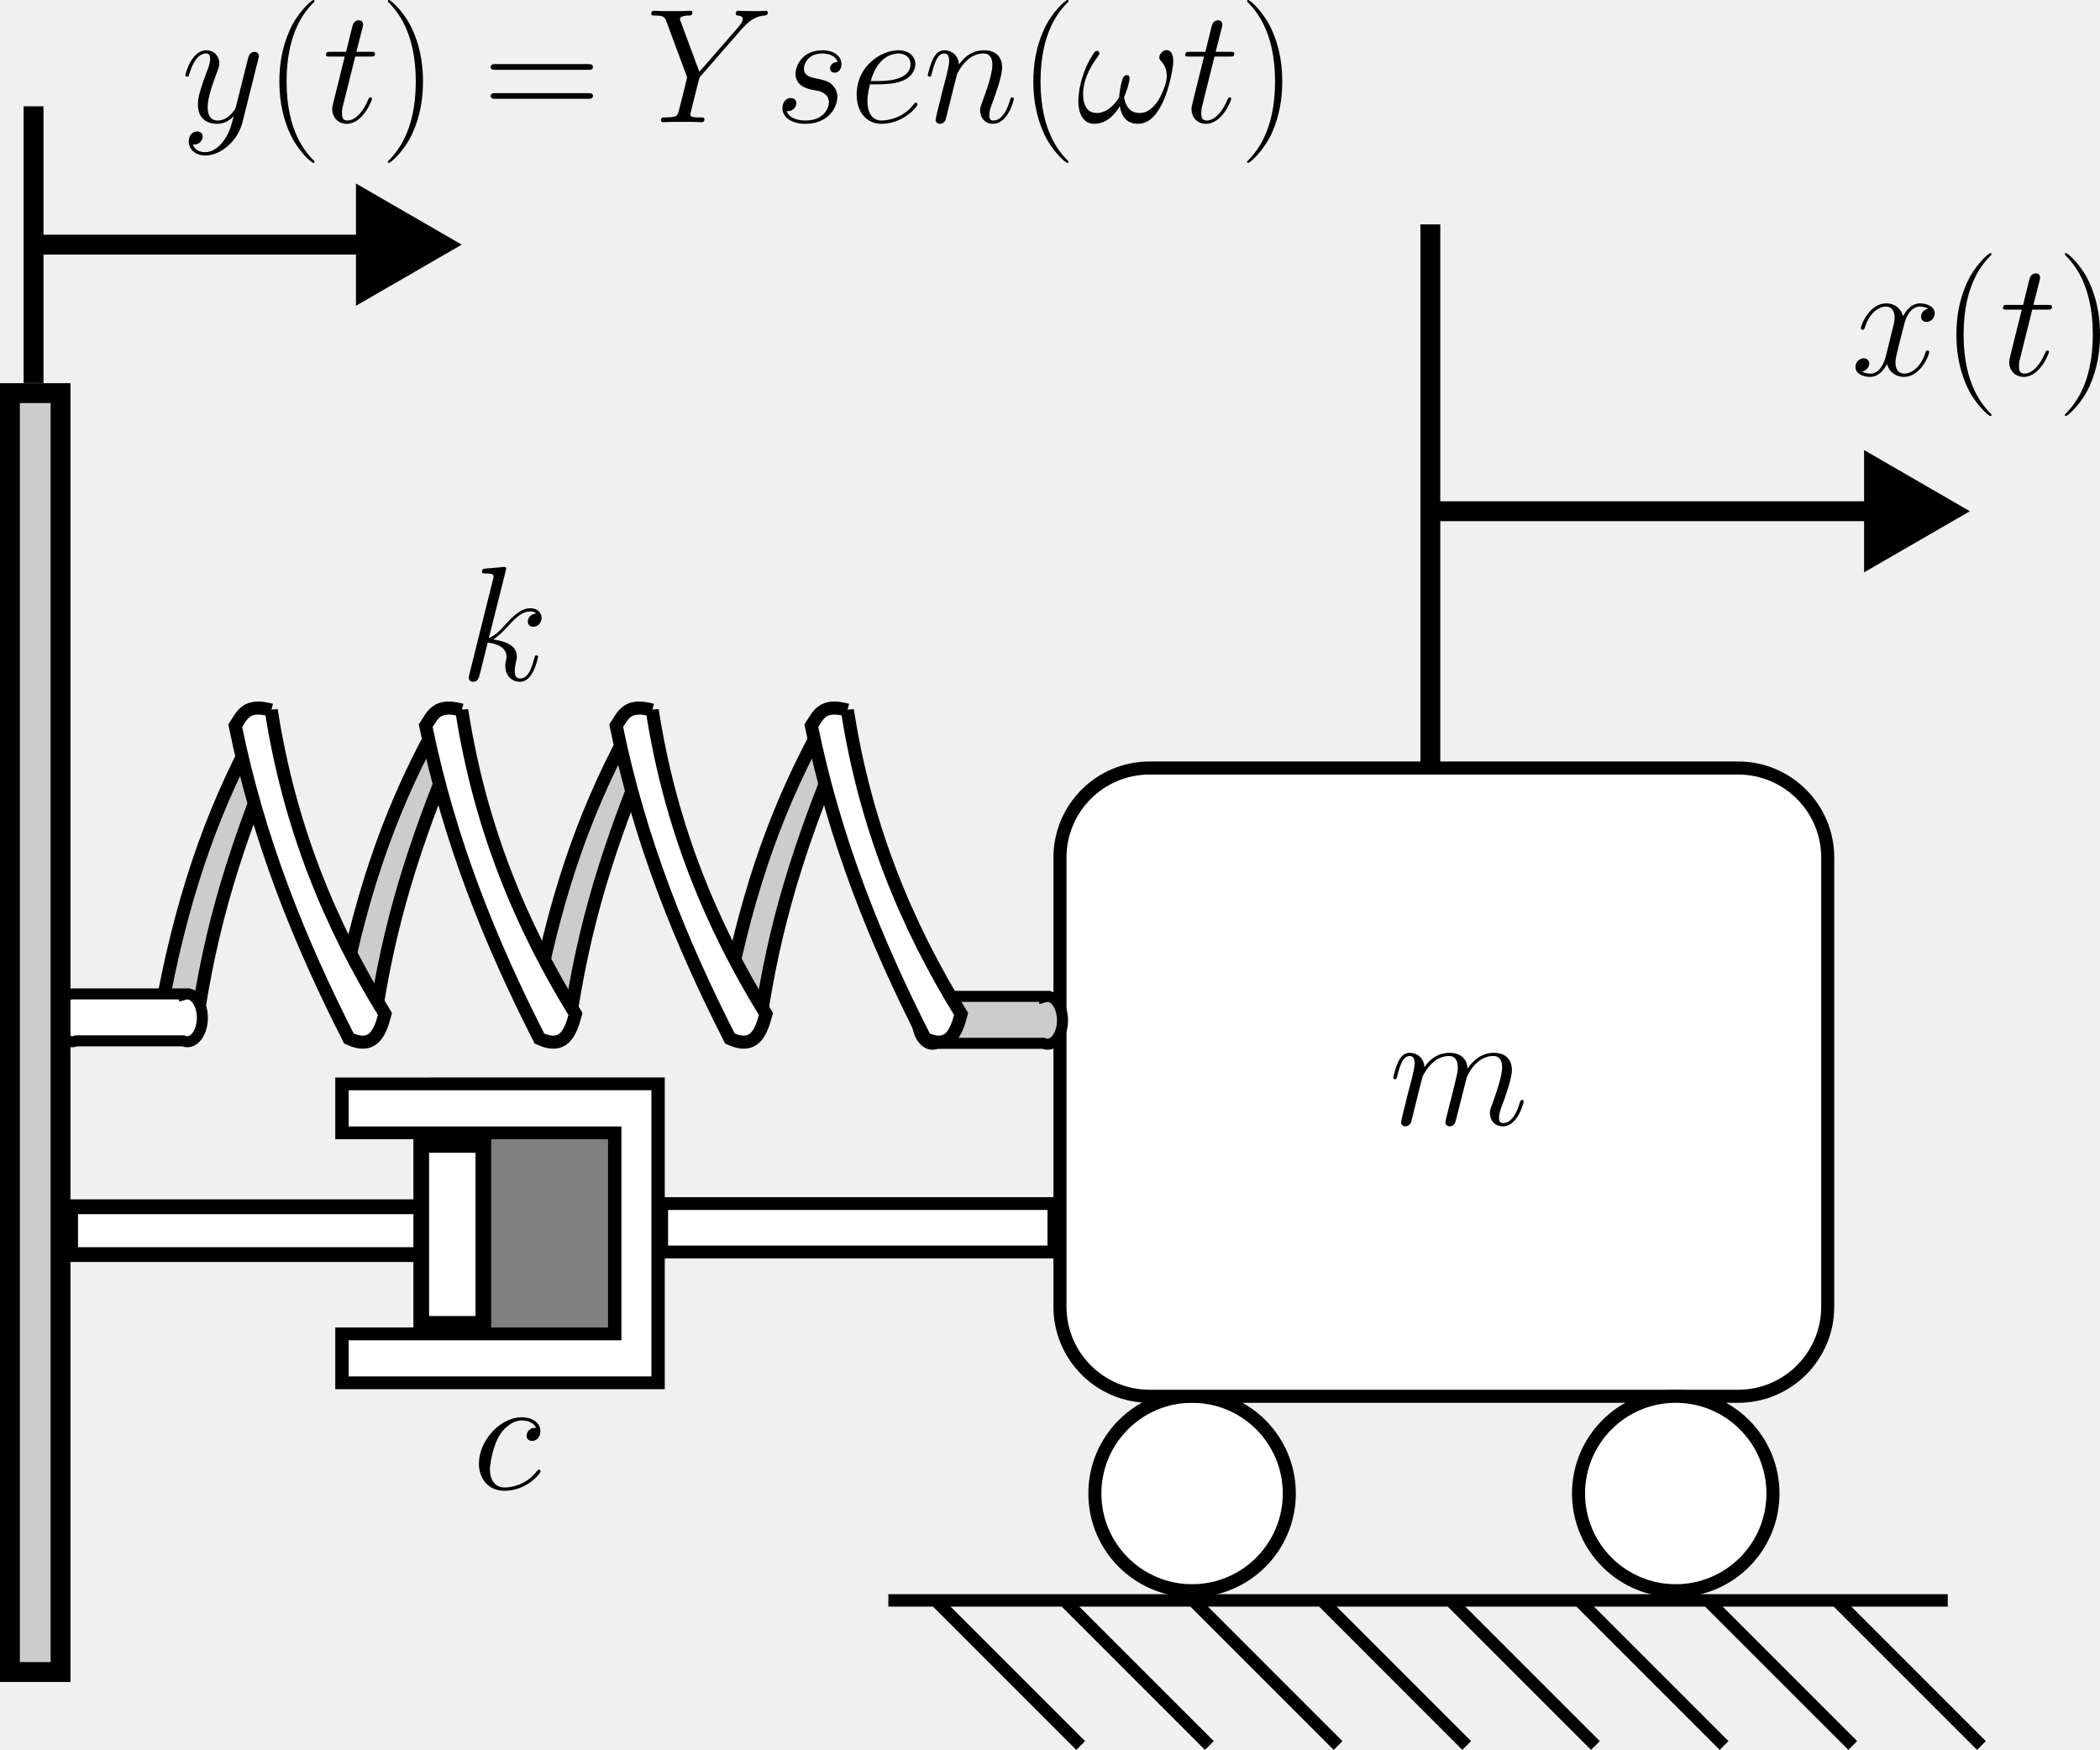
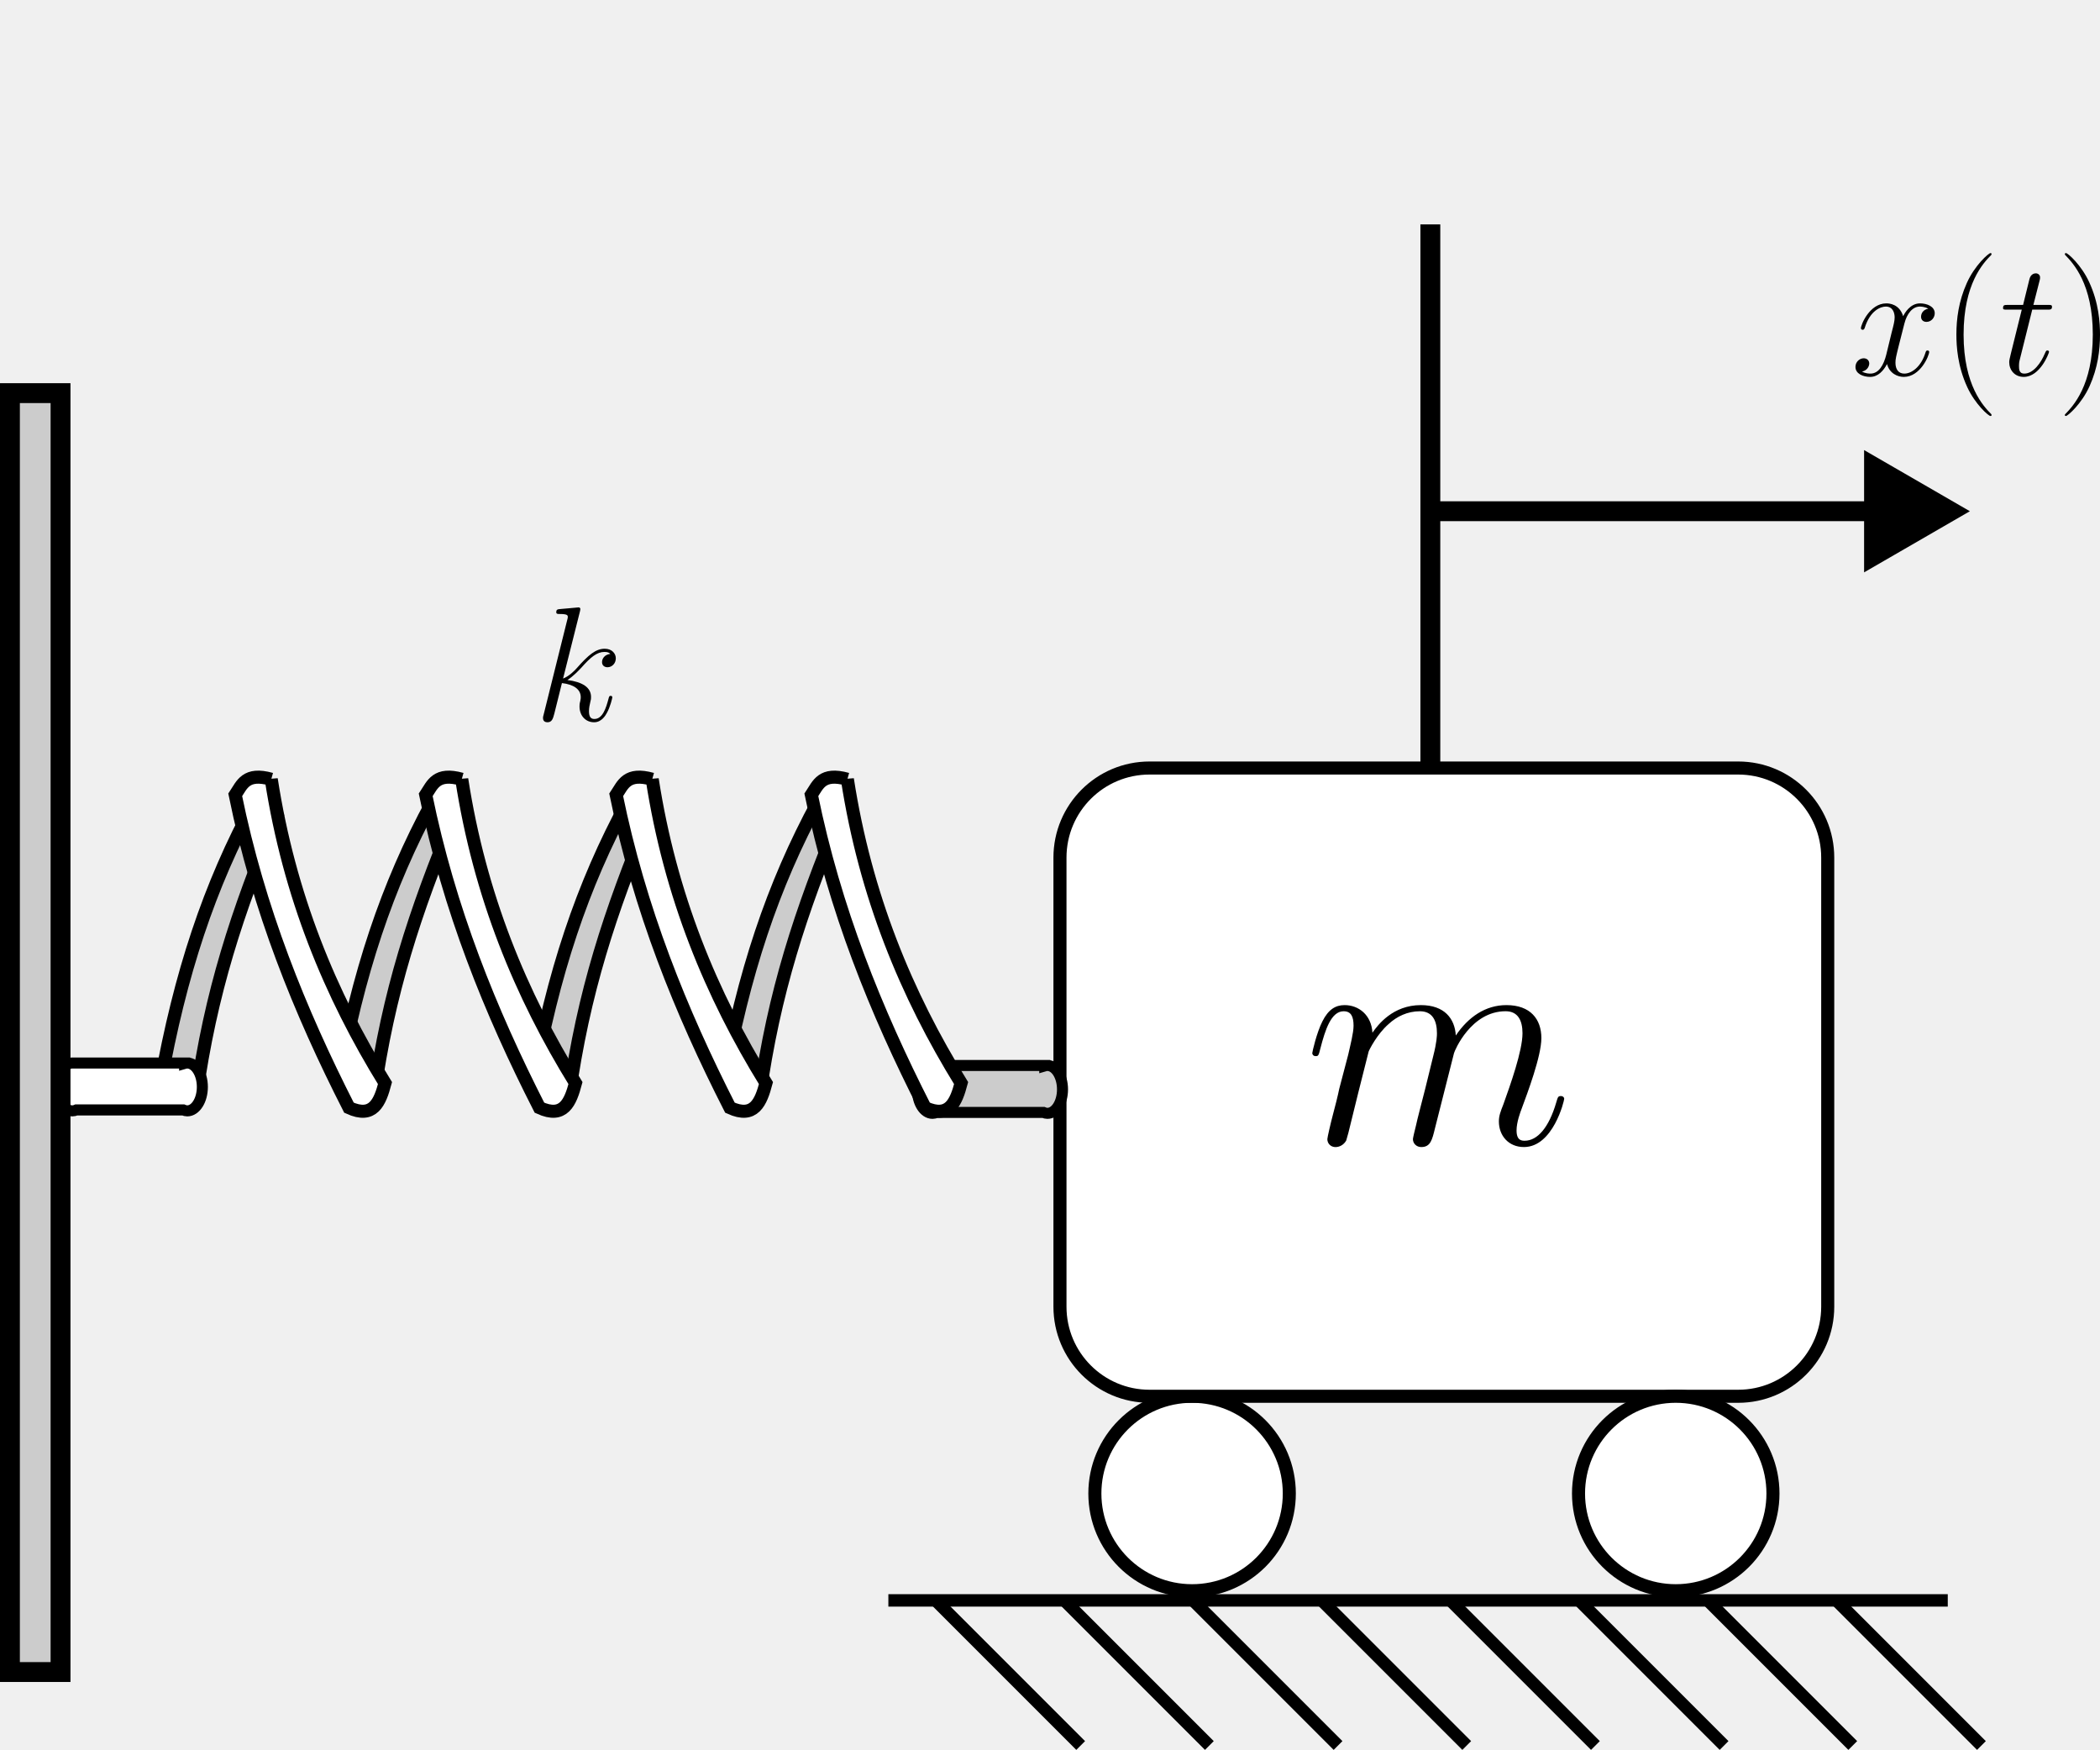
<svg xmlns="http://www.w3.org/2000/svg" width="112.582mm" height="93.797mm" viewBox="0 0 112.582 93.797" version="1.1" id="svg1" xml:space="preserve">
  <defs id="defs1">
    <marker style="overflow:visible" id="Triangle" refX="0" refY="0" orient="auto-start-reverse" markerWidth="1" markerHeight="1" viewBox="0 0 1 1" preserveAspectRatio="xMidYMid">
      <path transform="scale(0.5)" style="fill:context-stroke;fill-rule:evenodd;stroke:context-stroke;stroke-width:1pt" d="M 5.77,0 -2.88,5 V -5 Z" id="path135" />
    </marker>
  </defs>
  <g id="layer1" transform="translate(-27.50343,-85.28353)">
    <g id="layer1-1" transform="translate(56.5277,26.79167)">
      <circle style="fill:#ffffff;stroke:#000000;stroke-width:0.7;stroke-miterlimit:4;stroke-dasharray:none" id="path817" cx="34.884" cy="138.546" r="5.212" />
      <rect style="fill:#ffffff;stroke:#000000;stroke-width:0.7;stroke-miterlimit:4;stroke-dasharray:none" id="rect815" width="41.16" height="33.676" x="27.801" y="99.659" ry="4.802" />
      <circle style="fill:#ffffff;stroke:#000000;stroke-width:0.7;stroke-miterlimit:4;stroke-dasharray:none" id="circle2735" cx="60.813" cy="138.546" r="5.212" />
    </g>
-     <g transform="rotate(-90,68.91731,154.3332)" id="g6265">
+     <g transform="rotate(-90,70.76939,156.1852)" id="g6265">
      <path style="fill:#cccccc;fill-opacity:1;stroke:#000000;stroke-width:0.592;stroke-miterlimit:4;stroke-dasharray:none" d="m 84.559,162.91 a 1.282,0.809 0 0 0 -1.282,-0.809 1.282,0.809 0 0 0 -1.283,0.809 1.282,0.809 0 0 0 0.05,0.221 v 5.722 a 1.282,0.809 0 0 0 -0.05,0.219 1.282,0.809 0 0 0 1.283,0.809 1.282,0.809 0 0 0 1.282,-0.809 1.282,0.809 0 0 0 -0.021,-0.142 h 0.021 z" id="path1619" />
      <path style="fill:#cccccc;stroke:#000000;stroke-width:0.7;stroke-linecap:butt;stroke-linejoin:miter;stroke-miterlimit:4;stroke-dasharray:none;stroke-opacity:1" d="m 82.921,123.439 c 5.549,0.771 9.853,2.191 15.003,4.316 0.651,-0.538 1.212,-0.408 0.771,-1.177 -4.495,-2.442 -9.241,-4.009 -15.106,-5.057 -0.809,0.284 -0.806,1.06 -0.668,1.918 z" id="path1606" />
      <path id="path823" d="m 82.921,153.638 c 5.549,0.771 9.853,2.191 15.003,4.316 0.651,-0.538 1.212,-0.408 0.771,-1.177 -4.495,-2.442 -9.241,-4.009 -15.106,-5.057 -0.809,0.284 -0.806,1.06 -0.668,1.918 z" style="fill:#cccccc;stroke:#000000;stroke-width:0.7;stroke-linecap:butt;stroke-linejoin:miter;stroke-miterlimit:4;stroke-dasharray:none;stroke-opacity:1" />
      <path style="fill:#cccccc;stroke:#000000;stroke-width:0.7;stroke-linecap:butt;stroke-linejoin:miter;stroke-miterlimit:4;stroke-dasharray:none;stroke-opacity:1" d="m 82.921,143.425 c 5.549,0.771 9.853,2.191 15.003,4.316 0.651,-0.538 1.212,-0.408 0.771,-1.177 -4.495,-2.442 -9.241,-4.009 -15.106,-5.057 -0.809,0.284 -0.806,1.06 -0.668,1.918 z" id="path827" />
      <path id="path817-3" d="m 99.904,147.885 c -6.241,0.966 -11.549,3.166 -16.29,6.098 -1.022,-0.273 -1.912,-0.63 -1.318,-1.931 5.174,-2.637 10.64,-4.85 16.769,-6.098 0.54,0.36 1.219,0.567 0.838,1.931 z" style="fill:#ffffff;stroke:#000000;stroke-width:0.7;stroke-linecap:butt;stroke-linejoin:miter;stroke-miterlimit:4;stroke-dasharray:none;stroke-opacity:1" />
      <path style="fill:#ffffff;stroke:#000000;stroke-width:0.7;stroke-linecap:butt;stroke-linejoin:miter;stroke-miterlimit:4;stroke-dasharray:none;stroke-opacity:1" d="m 99.904,158.347 c -6.241,0.966 -11.549,3.166 -16.29,6.098 -1.022,-0.273 -1.912,-0.63 -1.318,-1.931 5.174,-2.637 10.64,-4.85 16.769,-6.098 0.54,0.36 1.219,0.567 0.838,1.931 z" id="path825" />
      <path id="path839-6" d="m 82.921,132.964 c 5.549,0.771 9.853,2.191 15.003,4.316 0.651,-0.538 1.212,-0.408 0.771,-1.177 -4.495,-2.442 -9.241,-4.009 -15.106,-5.057 -0.809,0.284 -0.806,1.06 -0.668,1.918 z" style="fill:#cccccc;stroke:#000000;stroke-width:0.7;stroke-linecap:butt;stroke-linejoin:miter;stroke-miterlimit:4;stroke-dasharray:none;stroke-opacity:1" />
      <path style="fill:#ffffff;stroke:#000000;stroke-width:0.7;stroke-linecap:butt;stroke-linejoin:miter;stroke-miterlimit:4;stroke-dasharray:none;stroke-opacity:1" d="m 99.904,137.673 c -6.241,0.966 -11.549,3.166 -16.29,6.098 -1.022,-0.273 -1.912,-0.63 -1.318,-1.931 5.174,-2.637 10.64,-4.85 16.769,-6.098 0.54,0.36 1.219,0.567 0.838,1.931 z" id="path829" />
      <path id="path833" d="m 99.904,127.461 c -6.241,0.966 -11.549,3.166 -16.29,6.098 -1.022,-0.273 -1.912,-0.63 -1.318,-1.931 5.174,-2.637 10.64,-4.85 16.769,-6.098 0.54,0.36 1.219,0.567 0.838,1.931 z" style="fill:#ffffff;stroke:#000000;stroke-width:0.7;stroke-linecap:butt;stroke-linejoin:miter;stroke-miterlimit:4;stroke-dasharray:none;stroke-opacity:1" />
      <path id="path1610" d="m 84.692,116.797 a 1.282,0.809 0 0 0 -1.282,-0.809 1.282,0.809 0 0 0 -1.283,0.809 1.282,0.809 0 0 0 0.05,0.221 v 5.722 a 1.282,0.809 0 0 0 -0.05,0.219 1.282,0.809 0 0 0 1.283,0.809 1.282,0.809 0 0 0 1.282,-0.809 1.282,0.809 0 0 0 -0.021,-0.142 h 0.021 z" style="fill:#ffffff;stroke:#000000;stroke-width:0.592;stroke-miterlimit:4;stroke-dasharray:none" />
-     </g>
-     <g id="layer1-10" transform="matrix(1.275349,0,0,1.220942,-66.77016,17.56284)" style="stroke-width:0.801">
-       <rect style="fill:#ffffff;stroke:#000000;stroke-width:0.561;stroke-miterlimit:4;stroke-dasharray:none" id="rect1718" width="16.51" height="2.125" x="101.722" y="108.305" />
-       <rect style="fill:#ffffff;stroke:#000000;stroke-width:0.65;stroke-miterlimit:4;stroke-dasharray:none" id="rect1731" width="15.094" height="2.1" x="76.875" y="108.445" />
-       <rect y="104.8" x="92.554" height="9.227" width="7.206" id="rect3464" style="fill:#808080;stroke:#808080;stroke-width:0.561" />
-       <path style="fill:#ffffff;stroke:#000000;stroke-width:0.561;stroke-miterlimit:4;stroke-dasharray:none" d="m 88.294,103.05 v 2.149 h 11.467 v 8.827 H 88.294 v 2.149 h 13.289 v -13.126 z" id="rect1720" />
-       <rect style="fill:#ffffff;stroke:#000000;stroke-width:0.659;stroke-miterlimit:4;stroke-dasharray:none" id="rect1729" width="2.611" height="7.828" x="91.627" y="105.744" />
    </g>
    <g id="g19" transform="rotate(-90,117.9318,161.8849)">
      <g id="g18" transform="translate(61.17816,12.00331)">
        <path style="fill:none;stroke:#000000;stroke-width:0.665;stroke-dasharray:none" d="m 47.571,107.079 v 56.795" id="path1" />
        <path style="fill:none;stroke:#000000;stroke-width:0.665;stroke-dasharray:none" d="m 47.571,109.611 -7.778,7.778" id="path2" />
        <path style="fill:none;stroke:#000000;stroke-width:0.665;stroke-dasharray:none" d="m 47.571,130.307 -7.778,7.778" id="path3" />
        <path style="fill:none;stroke:#000000;stroke-width:0.665;stroke-dasharray:none" d="m 47.571,116.51 -7.778,7.778" id="path13" />
        <path style="fill:none;stroke:#000000;stroke-width:0.665;stroke-dasharray:none" d="m 47.571,123.409 -7.778,7.778" id="path14" />
        <path style="fill:none;stroke:#000000;stroke-width:0.665;stroke-dasharray:none" d="m 47.571,137.206 -7.778,7.778" id="path15" />
        <path style="fill:none;stroke:#000000;stroke-width:0.665;stroke-dasharray:none" d="m 47.571,144.104 -7.778,7.778" id="path16" />
        <path style="fill:none;stroke:#000000;stroke-width:0.665;stroke-dasharray:none" d="m 47.571,151.003 -7.778,7.778" id="path17" />
        <path style="fill:none;stroke:#000000;stroke-width:0.665;stroke-dasharray:none" d="m 47.571,157.901 -7.778,7.778" id="path18" />
      </g>
    </g>
    <rect style="fill:#cccccc;stroke:#000000;stroke-width:1.065" id="rect19" width="2.713" height="68.552" x="28.036" y="106.356" />
-     <path style="fill:#cccccc;stroke:#000000;stroke-width:1.065" d="M 29.302,105.813 V 90.981" id="path19" />
-     <path style="fill:#cccccc;stroke:#000000;stroke-width:1.065;marker-end:url(#Triangle)" d="M 29.121,98.397 H 48.475" id="path20" />
    <path style="fill:#cccccc;stroke:#000000;stroke-width:1.065" d="M 104.185,126.252 V 97.312" id="path21" />
    <path style="fill:#cccccc;stroke:#000000;stroke-width:1.065;marker-end:url(#Triangle)" d="m 104.004,112.686 h 25.323" id="path22" />
-     <g transform="translate(37.4415,85.28353)" id="g60">
-       <g fill="#000000" fill-opacity="1" id="g37" transform="matrix(0.352778,0,0,0.352778,-0.940109,-0.704673)">
-         <g id="g36" transform="translate(1.993,20.56)">
-           <path d="M 6.516,2.781 C 5.844,3.719 4.875,4.562 3.672,4.562 3.375,4.562 2.188,4.516 1.812,3.375 1.891,3.391 2,3.391 2.062,3.391 2.797,3.391 3.297,2.75 3.297,2.188 3.297,1.609 2.828,1.406 2.453,1.406 2.062,1.406 1.188,1.703 1.188,2.922 1.188,4.188 2.25,5.062 3.672,5.062 c 2.469,0 4.984,-2.281 5.672,-5.031 l 2.422,-9.672 c 0.031,-0.125 0.078,-0.266 0.078,-0.422 0,-0.375 -0.297,-0.625 -0.672,-0.625 -0.219,0 -0.734,0.109 -0.938,0.844 l -1.828,7.297 c -0.125,0.438 -0.125,0.484 -0.328,0.766 -0.5,0.688 -1.312,1.531 -2.5,1.531 C 4.188,-0.25 4.062,-1.609 4.062,-2.281 c 0,-1.406 0.672,-3.312 1.344,-5.109 0.266,-0.719 0.422,-1.062 0.422,-1.562 0,-1.031 -0.75,-1.969 -1.969,-1.969 -2.266,0 -3.188,3.594 -3.188,3.781 0,0.109 0.094,0.234 0.266,0.234 0.234,0 0.25,-0.109 0.344,-0.453 0.609,-2.078 1.547,-3.078 2.516,-3.078 0.219,0 0.641,0 0.641,0.828 0,0.641 -0.281,1.359 -0.641,2.297 -1.219,3.25 -1.219,4.062 -1.219,4.656 0,2.359 1.688,2.906 2.922,2.906 0.719,0 1.609,-0.219 2.484,-1.141 L 8,-0.875 C 7.625,0.594 7.391,1.562 6.516,2.781 Z m 0,0" id="path36" />
-         </g>
-       </g>
-       <g fill="#000000" fill-opacity="1" id="g39" transform="matrix(0.352778,0,0,0.352778,-0.940109,-0.704673)">
-         <g id="g38" transform="translate(14.716,20.56)">
-           <path d="m 7.578,6.047 c 0,-0.031 0,-0.078 -0.062,-0.156 -1.141,-1.156 -4.188,-4.328 -4.188,-12.062 0,-7.734 2.984,-10.875 4.203,-12.109 0,-0.031 0.047,-0.078 0.047,-0.156 0,-0.078 -0.062,-0.125 -0.172,-0.125 -0.266,0 -2.375,1.828 -3.594,4.562 -1.234,2.75 -1.578,5.422 -1.578,7.812 0,1.781 0.172,4.797 1.656,8 1.188,2.578 3.219,4.375 3.516,4.375 0.125,0 0.172,-0.047 0.172,-0.141 z m 0,0" id="path37" />
-         </g>
-       </g>
-       <g fill="#000000" fill-opacity="1" id="g41" transform="matrix(0.352778,0,0,0.352778,-0.940109,-0.704673)">
-         <g id="g40" transform="translate(23.494,20.56)">
-           <path d="m 4.984,-9.969 h 2.281 c 0.469,0 0.719,0 0.719,-0.438 0,-0.281 -0.156,-0.281 -0.656,-0.281 H 5.156 l 0.922,-3.609 c 0.094,-0.344 0.094,-0.391 0.094,-0.578 0,-0.391 -0.328,-0.609 -0.641,-0.609 -0.203,0 -0.766,0.078 -0.969,0.859 l -0.969,3.938 H 1.266 c -0.5,0 -0.719,0 -0.719,0.484 0,0.234 0.172,0.234 0.641,0.234 h 2.203 l -1.625,6.547 c -0.203,0.875 -0.281,1.125 -0.281,1.438 0,1.172 0.812,2.234 2.203,2.234 2.5,0 3.844,-3.625 3.844,-3.797 0,-0.141 -0.094,-0.219 -0.25,-0.219 -0.047,0 -0.141,0 -0.188,0.094 C 7.062,-3.641 7.031,-3.625 6.859,-3.219 6.344,-1.984 5.203,-0.25 3.766,-0.25 c -0.75,0 -0.797,-0.625 -0.797,-1.156 0,-0.031 0,-0.5 0.078,-0.797 z m 0,0" id="path39" />
-         </g>
-       </g>
-       <g fill="#000000" fill-opacity="1" id="g43" transform="matrix(0.352778,0,0,0.352778,-0.940109,-0.704673)">
-         <g id="g42" transform="translate(32.258,20.56)">
-           <path d="m 6.516,-6.172 c 0,-1.781 -0.172,-4.812 -1.656,-8 C 3.672,-16.75 1.641,-18.562 1.344,-18.562 c -0.078,0 -0.172,0.031 -0.172,0.156 0,0.047 0.016,0.062 0.047,0.125 1.188,1.234 4.203,4.375 4.203,12.094 0,7.719 -3,10.875 -4.203,12.109 C 1.188,5.969 1.172,6 1.172,6.047 c 0,0.125 0.094,0.141 0.172,0.141 0.266,0 2.375,-1.828 3.594,-4.547 1.234,-2.75 1.578,-5.438 1.578,-7.812 z m 0,0" id="path41" />
-         </g>
-       </g>
-       <g fill="#000000" fill-opacity="1" id="g45" transform="matrix(0.352778,0,0,0.352778,-0.940109,-0.704673)">
-         <g id="g44" transform="translate(47.92593,20.56)">
-           <path d="m 15.938,-7.953 c 0.375,0 0.734,0 0.734,-0.422 0,-0.453 -0.422,-0.453 -0.844,-0.453 H 1.984 c -0.422,0 -0.844,0 -0.844,0.453 0,0.422 0.375,0.422 0.75,0.422 z m -0.109,4.406 c 0.422,0 0.844,0 0.844,-0.438 0,-0.422 -0.359,-0.422 -0.734,-0.422 H 1.891 c -0.375,0 -0.75,0 -0.75,0.422 0,0.438 0.422,0.438 0.844,0.438 z m 0,0" id="path43" />
-         </g>
-       </g>
-       <g fill="#000000" fill-opacity="1" id="g47" transform="matrix(0.352778,0,0,0.352778,-0.940109,-0.704673)">
-         <g id="g46" transform="translate(72.649,20.56)">
-           <path d="m 14.578,-14.172 0.562,-0.578 c 1.094,-1.109 2.016,-1.375 2.875,-1.453 0.266,-0.031 0.5,-0.047 0.5,-0.469 0,-0.25 -0.25,-0.25 -0.297,-0.25 -0.297,0 -0.625,0.047 -0.922,0.047 H 16.281 c -0.719,0 -1.484,-0.047 -2.188,-0.047 -0.172,0 -0.438,0 -0.438,0.469 0,0.219 0.25,0.25 0.328,0.25 0.734,0.047 0.734,0.422 0.734,0.562 0,0.281 -0.203,0.641 -0.688,1.219 L 8.125,-7.656 5.328,-15.188 c -0.156,-0.344 -0.156,-0.406 -0.156,-0.453 0,-0.516 1.016,-0.562 1.328,-0.562 0.297,0 0.562,0 0.562,-0.453 0,-0.266 -0.219,-0.266 -0.375,-0.266 -0.422,0 -0.906,0.047 -1.328,0.047 h -2.75 c -0.453,0 -0.922,-0.047 -1.344,-0.047 -0.172,0 -0.453,0 -0.453,0.469 0,0.25 0.234,0.25 0.594,0.25 1.219,0 1.438,0.219 1.672,0.797 l 3.062,8.25 C 6.172,-7.094 6.25,-6.812 6.25,-6.734 c 0,0.062 -1.219,4.953 -1.297,5.203 -0.188,0.656 -0.438,0.781 -2.031,0.812 -0.422,0 -0.625,0 -0.625,0.469 0,0.25 0.281,0.25 0.359,0.25 0.438,0 0.969,-0.047 1.438,-0.047 h 2.922 c 0.438,0 0.969,0.047 1.406,0.047 0.172,0 0.469,0 0.469,-0.453 0,-0.266 -0.172,-0.266 -0.594,-0.266 -1.531,0 -1.531,-0.172 -1.531,-0.453 C 6.766,-1.344 6.969,-2.125 7.094,-2.625 L 7.984,-6.188 C 8.125,-6.719 8.125,-6.766 8.344,-7.016 Z m 0,0" id="path45" />
-         </g>
-       </g>
-       <g fill="#000000" fill-opacity="1" id="g51" transform="matrix(0.352778,0,0,0.352778,-0.940109,-0.704673)">
-         <g id="g48" transform="translate(92.13414,20.56)">
-           <path d="m 5.656,-4.953 c 0.422,0.078 1.078,0.219 1.234,0.25 0.328,0.094 1.438,0.484 1.438,1.688 C 8.328,-2.25 7.625,-0.25 4.766,-0.25 4.234,-0.25 2.375,-0.328 1.891,-1.688 2.875,-1.562 3.375,-2.328 3.375,-2.875 c 0,-0.516 -0.359,-0.797 -0.844,-0.797 -0.547,0 -1.266,0.422 -1.266,1.547 0,1.453 1.484,2.375 3.469,2.375 3.766,0 4.875,-2.781 4.875,-4.062 0,-0.375 0,-1.062 -0.781,-1.859 -0.625,-0.594 -1.219,-0.719 -2.562,-1 C 5.594,-6.812 4.531,-7.031 4.531,-8.156 c 0,-0.5 0.453,-2.281 2.797,-2.281 1.047,0 2.062,0.406 2.312,1.297 -1.094,0 -1.141,0.938 -1.141,0.969 0,0.516 0.469,0.656 0.688,0.656 0.359,0 1.047,-0.266 1.047,-1.312 0,-1.031 -0.938,-2.094 -2.875,-2.094 -3.25,0 -4.109,2.547 -4.109,3.562 0,1.875 1.828,2.281 2.406,2.406 z m 0,0" id="path47" />
-         </g>
-         <g id="g49" transform="translate(103.566,20.56)">
-           <path d="m 4.438,-5.75 c 0.672,0 2.359,-0.047 3.547,-0.5 1.875,-0.719 2.047,-2.156 2.047,-2.594 0,-1.094 -0.938,-2.078 -2.578,-2.078 -2.594,0 -6.344,2.344 -6.344,6.766 0,2.594 1.5,4.406 3.75,4.406 3.375,0 5.5,-2.625 5.5,-2.953 0,-0.141 -0.156,-0.266 -0.25,-0.266 -0.078,0 -0.094,0.016 -0.328,0.25 C 8.203,-0.625 5.844,-0.25 4.906,-0.25 3.5,-0.25 2.75,-1.359 2.75,-3.203 2.75,-3.547 2.75,-4.156 3.125,-5.75 Z M 3.25,-6.25 c 1.062,-3.812 3.422,-4.188 4.203,-4.188 1.094,0 1.844,0.656 1.844,1.594 0,2.594 -3.969,2.594 -5.016,2.594 z m 0,0" id="path48" />
-         </g>
-         <g id="g50" transform="translate(114.8143,20.56)">
-           <path d="M 5.109,-7.266 C 5.156,-7.406 5.781,-8.656 6.688,-9.438 c 0.641,-0.594 1.484,-1 2.453,-1 1,0 1.344,0.75 1.344,1.734 0,1.422 -1.016,4.25 -1.516,5.578 C 8.75,-2.531 8.625,-2.203 8.625,-1.766 c 0,1.125 0.766,2.016 1.953,2.016 2.312,0 3.172,-3.641 3.172,-3.797 0,-0.125 -0.094,-0.219 -0.25,-0.219 -0.219,0 -0.234,0.078 -0.359,0.5 C 12.562,-1.234 11.625,-0.25 10.656,-0.25 c -0.25,0 -0.641,-0.016 -0.641,-0.812 0,-0.625 0.266,-1.359 0.422,-1.719 0.484,-1.359 1.531,-4.125 1.531,-5.547 0,-1.484 -0.859,-2.594 -2.75,-2.594 -2.203,0 -3.375,1.547 -3.812,2.172 -0.078,-1.406 -1.094,-2.172 -2.188,-2.172 -0.797,0 -1.328,0.469 -1.75,1.312 -0.453,0.891 -0.797,2.375 -0.797,2.469 0,0.109 0.094,0.234 0.266,0.234 0.203,0 0.234,-0.031 0.375,-0.609 0.391,-1.5 0.844,-2.922 1.828,-2.922 0.578,0 0.781,0.406 0.781,1.141 0,0.547 -0.25,1.516 -0.422,2.281 L 2.797,-4.344 c -0.094,0.484 -0.375,1.594 -0.5,2.047 C 2.125,-1.656 1.859,-0.5 1.859,-0.375 1.859,-0.031 2.125,0.25 2.5,0.25 c 0.297,0 0.641,-0.156 0.844,-0.516 0.047,-0.125 0.281,-1 0.391,-1.5 l 0.547,-2.219 z m 0,0" id="path49" />
-         </g>
-       </g>
-       <g fill="#000000" fill-opacity="1" id="g53" transform="matrix(0.352778,0,0,0.352778,-0.940109,-0.704673)">
-         <g id="g52" transform="translate(129.293,20.56)">
-           <path d="m 7.578,6.047 c 0,-0.031 0,-0.078 -0.062,-0.156 -1.141,-1.156 -4.188,-4.328 -4.188,-12.062 0,-7.734 2.984,-10.875 4.203,-12.109 0,-0.031 0.047,-0.078 0.047,-0.156 0,-0.078 -0.062,-0.125 -0.172,-0.125 -0.266,0 -2.375,1.828 -3.594,4.562 -1.234,2.75 -1.578,5.422 -1.578,7.812 0,1.781 0.172,4.797 1.656,8 1.188,2.578 3.219,4.375 3.516,4.375 0.125,0 0.172,-0.047 0.172,-0.141 z m 0,0" id="path51" />
-         </g>
-       </g>
-       <g fill="#000000" fill-opacity="1" id="g55" transform="matrix(0.352778,0,0,0.352778,-0.940109,-0.704673)">
-         <g id="g54" transform="translate(138.071,20.56)">
-           <path d="m 14.719,-9.312 c 0,-0.719 -0.203,-1.641 -1.062,-1.641 -0.5,0 -1.062,0.625 -1.062,1.109 0,0.234 0.094,0.375 0.297,0.594 0.375,0.422 0.844,1.094 0.844,2.266 0,0.891 -0.547,2.297 -0.953,3.062 -0.688,1.375 -1.828,2.531 -3.109,2.531 -1.562,0 -2.156,-0.984 -2.438,-2.375 0.281,-0.641 0.844,-2.25 0.844,-2.906 0,-0.266 -0.094,-0.484 -0.422,-0.484 -0.172,0 -0.375,0.094 -0.5,0.297 -0.344,0.547 -0.656,2.5 -0.641,3.016 -0.469,0.922 -1.812,2.453 -3.391,2.453 -1.656,0 -2.109,-1.453 -2.109,-2.875 0,-2.578 1.609,-4.828 2.062,-5.453 0.25,-0.375 0.422,-0.609 0.422,-0.672 0,-0.172 -0.109,-0.438 -0.328,-0.438 -0.391,0 -0.516,0.328 -0.719,0.625 C 1.188,-8.25 0.297,-5.5 0.297,-3.125 c 0,1.531 0.578,3.375 2.422,3.375 2.062,0 3.359,-1.766 3.875,-2.703 C 6.797,-1.062 7.531,0.25 9.344,0.25 c 1.875,0 3.078,-1.656 3.969,-3.672 0.641,-1.438 1.406,-4.531 1.406,-5.891 z m 0,0" id="path53" />
-         </g>
-       </g>
-       <g fill="#000000" fill-opacity="1" id="g57" transform="matrix(0.352778,0,0,0.352778,-0.940109,-0.704673)">
-         <g id="g56" transform="translate(154.076,20.56)">
-           <path d="m 4.984,-9.969 h 2.281 c 0.469,0 0.719,0 0.719,-0.438 0,-0.281 -0.156,-0.281 -0.656,-0.281 H 5.156 l 0.922,-3.609 c 0.094,-0.344 0.094,-0.391 0.094,-0.578 0,-0.391 -0.328,-0.609 -0.641,-0.609 -0.203,0 -0.766,0.078 -0.969,0.859 l -0.969,3.938 H 1.266 c -0.5,0 -0.719,0 -0.719,0.484 0,0.234 0.172,0.234 0.641,0.234 h 2.203 l -1.625,6.547 c -0.203,0.875 -0.281,1.125 -0.281,1.438 0,1.172 0.812,2.234 2.203,2.234 2.5,0 3.844,-3.625 3.844,-3.797 0,-0.141 -0.094,-0.219 -0.25,-0.219 -0.047,0 -0.141,0 -0.188,0.094 C 7.062,-3.641 7.031,-3.625 6.859,-3.219 6.344,-1.984 5.203,-0.25 3.766,-0.25 c -0.75,0 -0.797,-0.625 -0.797,-1.156 0,-0.031 0,-0.5 0.078,-0.797 z m 0,0" id="path55" />
-         </g>
-       </g>
-       <g fill="#000000" fill-opacity="1" id="g59" transform="matrix(0.352778,0,0,0.352778,-0.940109,-0.704673)">
-         <g id="g58" transform="translate(162.837,20.56)">
-           <path d="m 6.516,-6.172 c 0,-1.781 -0.172,-4.812 -1.656,-8 C 3.672,-16.75 1.641,-18.562 1.344,-18.562 c -0.078,0 -0.172,0.031 -0.172,0.156 0,0.047 0.016,0.062 0.047,0.125 1.188,1.234 4.203,4.375 4.203,12.094 0,7.719 -3,10.875 -4.203,12.109 C 1.188,5.969 1.172,6 1.172,6.047 c 0,0.125 0.094,0.141 0.172,0.141 0.266,0 2.375,-1.828 3.594,-4.547 1.234,-2.75 1.578,-5.438 1.578,-7.812 z m 0,0" id="path57" />
-         </g>
-       </g>
-     </g>
    <g transform="translate(126.9756,98.84931)" id="g61">
      <g fill="#000000" fill-opacity="1" id="g5" transform="matrix(0.352778,0,0,0.352778,-0.945621,-0.704673)">
        <g id="use4" transform="translate(1.993,20.56)">
          <path d="m 11.75,-10.109 c -0.797,0.141 -1.094,0.734 -1.094,1.219 0,0.594 0.469,0.781 0.812,0.781 0.75,0 1.266,-0.641 1.266,-1.312 0,-1.031 -1.188,-1.5 -2.234,-1.5 -1.5,0 -2.344,1.484 -2.562,1.953 -0.578,-1.859 -2.109,-1.953 -2.562,-1.953 -2.531,0 -3.859,3.234 -3.859,3.781 0,0.109 0.094,0.234 0.266,0.234 0.203,0 0.25,-0.156 0.297,-0.25 0.844,-2.75 2.5,-3.281 3.219,-3.281 1.125,0 1.344,1.047 1.344,1.641 C 6.641,-8.25 6.5,-7.688 6.188,-6.5 l -0.828,3.406 c -0.375,1.484 -1.094,2.844 -2.406,2.844 -0.125,0 -0.75,0 -1.266,-0.312 0.891,-0.188 1.094,-0.922 1.094,-1.219 0,-0.5 -0.375,-0.797 -0.844,-0.797 -0.594,0 -1.25,0.516 -1.25,1.312 0,1.047 1.172,1.516 2.234,1.516 1.188,0 2.031,-0.938 2.562,-1.953 C 5.875,-0.25 7.109,0.25 8.031,0.25 c 2.531,0 3.859,-3.25 3.859,-3.797 0,-0.125 -0.094,-0.219 -0.25,-0.219 -0.219,0 -0.234,0.125 -0.312,0.328 -0.672,2.172 -2.109,3.188 -3.219,3.188 -0.875,0 -1.344,-0.641 -1.344,-1.656 0,-0.547 0.094,-0.938 0.5,-2.578 L 8.125,-7.859 C 8.5,-9.344 9.344,-10.438 10.484,-10.438 c 0.047,0 0.734,0 1.266,0.328 z m 0,0" id="path8" />
        </g>
      </g>
      <g fill="#000000" fill-opacity="1" id="g6" transform="matrix(0.352778,0,0,0.352778,-0.945621,-0.704673)">
        <g id="use5" transform="translate(15.785,20.56)">
          <path d="m 7.578,6.047 c 0,-0.031 0,-0.078 -0.062,-0.156 -1.141,-1.156 -4.188,-4.328 -4.188,-12.062 0,-7.734 2.984,-10.875 4.203,-12.109 0,-0.031 0.047,-0.078 0.047,-0.156 0,-0.078 -0.062,-0.125 -0.172,-0.125 -0.266,0 -2.375,1.828 -3.594,4.562 -1.234,2.75 -1.578,5.422 -1.578,7.812 0,1.781 0.172,4.797 1.656,8 1.188,2.578 3.219,4.375 3.516,4.375 0.125,0 0.172,-0.047 0.172,-0.141 z m 0,0" id="path9" />
        </g>
      </g>
      <g fill="#000000" fill-opacity="1" id="g7" transform="matrix(0.352778,0,0,0.352778,-0.945621,-0.704673)">
        <g id="use6" transform="translate(24.562,20.56)">
          <path d="m 4.984,-9.969 h 2.281 c 0.469,0 0.719,0 0.719,-0.438 0,-0.281 -0.156,-0.281 -0.656,-0.281 H 5.156 l 0.922,-3.609 c 0.094,-0.344 0.094,-0.391 0.094,-0.578 0,-0.391 -0.328,-0.609 -0.641,-0.609 -0.203,0 -0.766,0.078 -0.969,0.859 l -0.969,3.938 H 1.266 c -0.5,0 -0.719,0 -0.719,0.484 0,0.234 0.172,0.234 0.641,0.234 h 2.203 l -1.625,6.547 c -0.203,0.875 -0.281,1.125 -0.281,1.438 0,1.172 0.812,2.234 2.203,2.234 2.5,0 3.844,-3.625 3.844,-3.797 0,-0.141 -0.094,-0.219 -0.25,-0.219 -0.047,0 -0.141,0 -0.188,0.094 C 7.062,-3.641 7.031,-3.625 6.859,-3.219 6.344,-1.984 5.203,-0.25 3.766,-0.25 c -0.75,0 -0.797,-0.625 -0.797,-1.156 0,-0.031 0,-0.5 0.078,-0.797 z m 0,0" id="path10" />
        </g>
      </g>
      <g fill="#000000" fill-opacity="1" id="g8" transform="matrix(0.352778,0,0,0.352778,-0.945621,-0.704673)">
        <g id="use7" transform="translate(33.327,20.56)">
          <path d="m 6.516,-6.172 c 0,-1.781 -0.172,-4.812 -1.656,-8 C 3.672,-16.75 1.641,-18.562 1.344,-18.562 c -0.078,0 -0.172,0.031 -0.172,0.156 0,0.047 0.016,0.062 0.047,0.125 1.188,1.234 4.203,4.375 4.203,12.094 0,7.719 -3,10.875 -4.203,12.109 C 1.188,5.969 1.172,6 1.172,6.047 c 0,0.125 0.094,0.141 0.172,0.141 0.266,0 2.375,-1.828 3.594,-4.547 1.234,-2.75 1.578,-5.438 1.578,-7.812 z m 0,0" id="path11" />
        </g>
      </g>
    </g>
-     <g transform="translate(102.1955,141.7172)" id="g62">
-       <g fill="#000000" fill-opacity="1" id="g2" transform="matrix(0.352778,0,0,0.352778,-0.940109,-0.614583)">
-         <g id="use1" transform="translate(1.993,12.664)">
-           <path d="M 5.109,-7.266 C 5.156,-7.406 5.781,-8.656 6.688,-9.438 c 0.641,-0.594 1.484,-1 2.453,-1 1,0 1.344,0.75 1.344,1.734 0,0.156 0,0.656 -0.297,1.812 l -0.625,2.547 c -0.188,0.75 -0.672,2.578 -0.719,2.859 -0.094,0.375 -0.25,1.016 -0.25,1.109 0,0.344 0.281,0.625 0.656,0.625 0.734,0 0.859,-0.578 1.078,-1.469 l 1.5,-5.922 c 0.047,-0.188 1.328,-3.297 4.062,-3.297 0.984,0 1.328,0.75 1.328,1.734 0,1.391 -0.969,4.094 -1.5,5.578 -0.234,0.594 -0.359,0.922 -0.359,1.359 0,1.125 0.766,2.016 1.969,2.016 C 19.625,0.25 20.5,-3.391 20.5,-3.547 c 0,-0.125 -0.109,-0.219 -0.25,-0.219 -0.234,0 -0.25,0.078 -0.375,0.5 C 19.297,-1.281 18.391,-0.25 17.391,-0.25 17.156,-0.25 16.75,-0.266 16.75,-1.062 c 0,-0.641 0.297,-1.438 0.406,-1.719 0.438,-1.188 1.547,-4.109 1.547,-5.547 0,-1.484 -0.859,-2.594 -2.75,-2.594 -1.656,0 -3,0.938 -3.984,2.391 -0.078,-1.328 -0.891,-2.391 -2.75,-2.391 -2.203,0 -3.375,1.547 -3.812,2.172 -0.078,-1.406 -1.094,-2.172 -2.188,-2.172 -0.719,0 -1.281,0.344 -1.75,1.281 -0.453,0.891 -0.797,2.406 -0.797,2.5 0,0.109 0.094,0.234 0.266,0.234 0.203,0 0.234,-0.031 0.375,-0.609 0.375,-1.453 0.844,-2.922 1.828,-2.922 0.578,0 0.781,0.406 0.781,1.141 0,0.547 -0.25,1.516 -0.422,2.281 L 2.797,-4.344 c -0.094,0.484 -0.375,1.594 -0.5,2.047 C 2.125,-1.656 1.859,-0.5 1.859,-0.375 1.859,-0.031 2.125,0.25 2.5,0.25 c 0.297,0 0.641,-0.156 0.844,-0.516 0.047,-0.125 0.281,-1 0.391,-1.5 l 0.547,-2.219 z m 0,0" id="path61" />
+     <g transform="matrix(1.930899,0,0,1.930899,97.85441,139.1592)" id="g62" style="stroke-width:0.518">
+       <g fill="#000000" fill-opacity="1" id="g2" transform="matrix(0.352778,0,0,0.352778,-0.940109,-0.614583)" style="stroke-width:0.518">
+         <g id="use1" transform="translate(1.993,12.664)" style="stroke-width:0.518">
+           <path d="M 5.109,-7.266 C 5.156,-7.406 5.781,-8.656 6.688,-9.438 c 0.641,-0.594 1.484,-1 2.453,-1 1,0 1.344,0.75 1.344,1.734 0,0.156 0,0.656 -0.297,1.812 l -0.625,2.547 c -0.188,0.75 -0.672,2.578 -0.719,2.859 -0.094,0.375 -0.25,1.016 -0.25,1.109 0,0.344 0.281,0.625 0.656,0.625 0.734,0 0.859,-0.578 1.078,-1.469 l 1.5,-5.922 c 0.047,-0.188 1.328,-3.297 4.062,-3.297 0.984,0 1.328,0.75 1.328,1.734 0,1.391 -0.969,4.094 -1.5,5.578 -0.234,0.594 -0.359,0.922 -0.359,1.359 0,1.125 0.766,2.016 1.969,2.016 C 19.625,0.25 20.5,-3.391 20.5,-3.547 c 0,-0.125 -0.109,-0.219 -0.25,-0.219 -0.234,0 -0.25,0.078 -0.375,0.5 C 19.297,-1.281 18.391,-0.25 17.391,-0.25 17.156,-0.25 16.75,-0.266 16.75,-1.062 c 0,-0.641 0.297,-1.438 0.406,-1.719 0.438,-1.188 1.547,-4.109 1.547,-5.547 0,-1.484 -0.859,-2.594 -2.75,-2.594 -1.656,0 -3,0.938 -3.984,2.391 -0.078,-1.328 -0.891,-2.391 -2.75,-2.391 -2.203,0 -3.375,1.547 -3.812,2.172 -0.078,-1.406 -1.094,-2.172 -2.188,-2.172 -0.719,0 -1.281,0.344 -1.75,1.281 -0.453,0.891 -0.797,2.406 -0.797,2.5 0,0.109 0.094,0.234 0.266,0.234 0.203,0 0.234,-0.031 0.375,-0.609 0.375,-1.453 0.844,-2.922 1.828,-2.922 0.578,0 0.781,0.406 0.781,1.141 0,0.547 -0.25,1.516 -0.422,2.281 L 2.797,-4.344 c -0.094,0.484 -0.375,1.594 -0.5,2.047 C 2.125,-1.656 1.859,-0.5 1.859,-0.375 1.859,-0.031 2.125,0.25 2.5,0.25 c 0.297,0 0.641,-0.156 0.844,-0.516 0.047,-0.125 0.281,-1 0.391,-1.5 l 0.547,-2.219 z m 0,0" id="path61" style="stroke-width:0.518" />
        </g>
      </g>
    </g>
-     <g transform="translate(53.1778,161.2519)" id="g65">
-       <g fill="#000000" fill-opacity="1" id="g64" transform="matrix(0.352778,0,0,0.352778,-1.05035,-0.614583)">
-         <g id="g63" transform="translate(1.993,12.664)">
-           <path d="m 9.688,-9.312 c -0.469,0 -0.688,0 -1.031,0.297 C 8.5,-8.891 8.234,-8.531 8.234,-8.125 c 0,0.5 0.359,0.797 0.828,0.797 0.609,0 1.266,-0.5 1.266,-1.5 0,-1.188 -1.141,-2.094 -2.844,-2.094 -3.25,0 -6.5,3.531 -6.5,7.062 0,2.156 1.344,4.109 3.875,4.109 3.375,0 5.5,-2.625 5.5,-2.953 0,-0.141 -0.156,-0.266 -0.25,-0.266 -0.078,0 -0.094,0.016 -0.328,0.25 C 8.203,-0.625 5.844,-0.25 4.906,-0.25 c -1.703,0 -2.25,-1.484 -2.25,-2.719 0,-0.875 0.422,-3.281 1.312,-4.969 0.641,-1.156 1.984,-2.5 3.547,-2.5 0.312,0 1.672,0.047 2.172,1.125 z m 0,0" id="path62" />
-         </g>
-       </g>
-     </g>
-     <g transform="translate(52.63517,115.6709)" id="g68">
+     <g transform="translate(56.61446,117.8414)" id="g68">
      <g fill="#000000" fill-opacity="1" id="g67" transform="matrix(0.352778,0,0,0.352778,-1.18264,-0.706217)">
        <g id="g66" transform="translate(1.993,19.205)">
          <path d="m 6.969,-16.578 c 0.016,-0.094 0.062,-0.25 0.062,-0.375 0,-0.25 -0.234,-0.25 -0.297,-0.25 -0.016,0 -0.906,0.078 -1.359,0.125 -0.422,0.031 -0.797,0.078 -1.234,0.109 -0.594,0.047 -0.766,0.062 -0.766,0.516 0,0.25 0.25,0.25 0.484,0.25 1.266,0 1.266,0.219 1.266,0.469 0,0.094 0,0.141 -0.125,0.594 L 1.469,-0.969 c -0.109,0.375 -0.109,0.422 -0.109,0.578 0,0.547 0.422,0.641 0.672,0.641 0.688,0 0.844,-0.547 1.047,-1.312 l 1.156,-4.641 C 6.016,-5.5 7.094,-4.766 7.094,-3.562 c 0,0.141 0,0.234 -0.078,0.609 -0.109,0.375 -0.109,0.672 -0.109,0.797 0,1.438 0.953,2.406 2.219,2.406 1.141,0 1.734,-1.047 1.922,-1.391 0.531,-0.922 0.844,-2.297 0.844,-2.406 0,-0.125 -0.094,-0.219 -0.25,-0.219 -0.219,0 -0.234,0.094 -0.344,0.5 -0.344,1.281 -0.859,3.016 -2.125,3.016 -0.5,0 -0.828,-0.25 -0.828,-1.188 0,-0.469 0.109,-1.016 0.203,-1.391 0.109,-0.438 0.109,-0.469 0.109,-0.766 0,-1.469 -1.328,-2.281 -3.594,-2.578 0.891,-0.547 1.781,-1.516 2.125,-1.875 1.406,-1.594 2.375,-2.391 3.516,-2.391 0.578,0 0.719,0.156 0.891,0.297 -0.906,0.109 -1.266,0.75 -1.266,1.25 0,0.594 0.469,0.781 0.828,0.781 0.672,0 1.266,-0.562 1.266,-1.359 0,-0.719 -0.578,-1.453 -1.688,-1.453 -1.359,0 -2.484,0.953 -4.234,2.938 -0.25,0.297 -1.172,1.25 -2.094,1.594 z m 0,0" id="path65" />
        </g>
      </g>
    </g>
  </g>
</svg>
